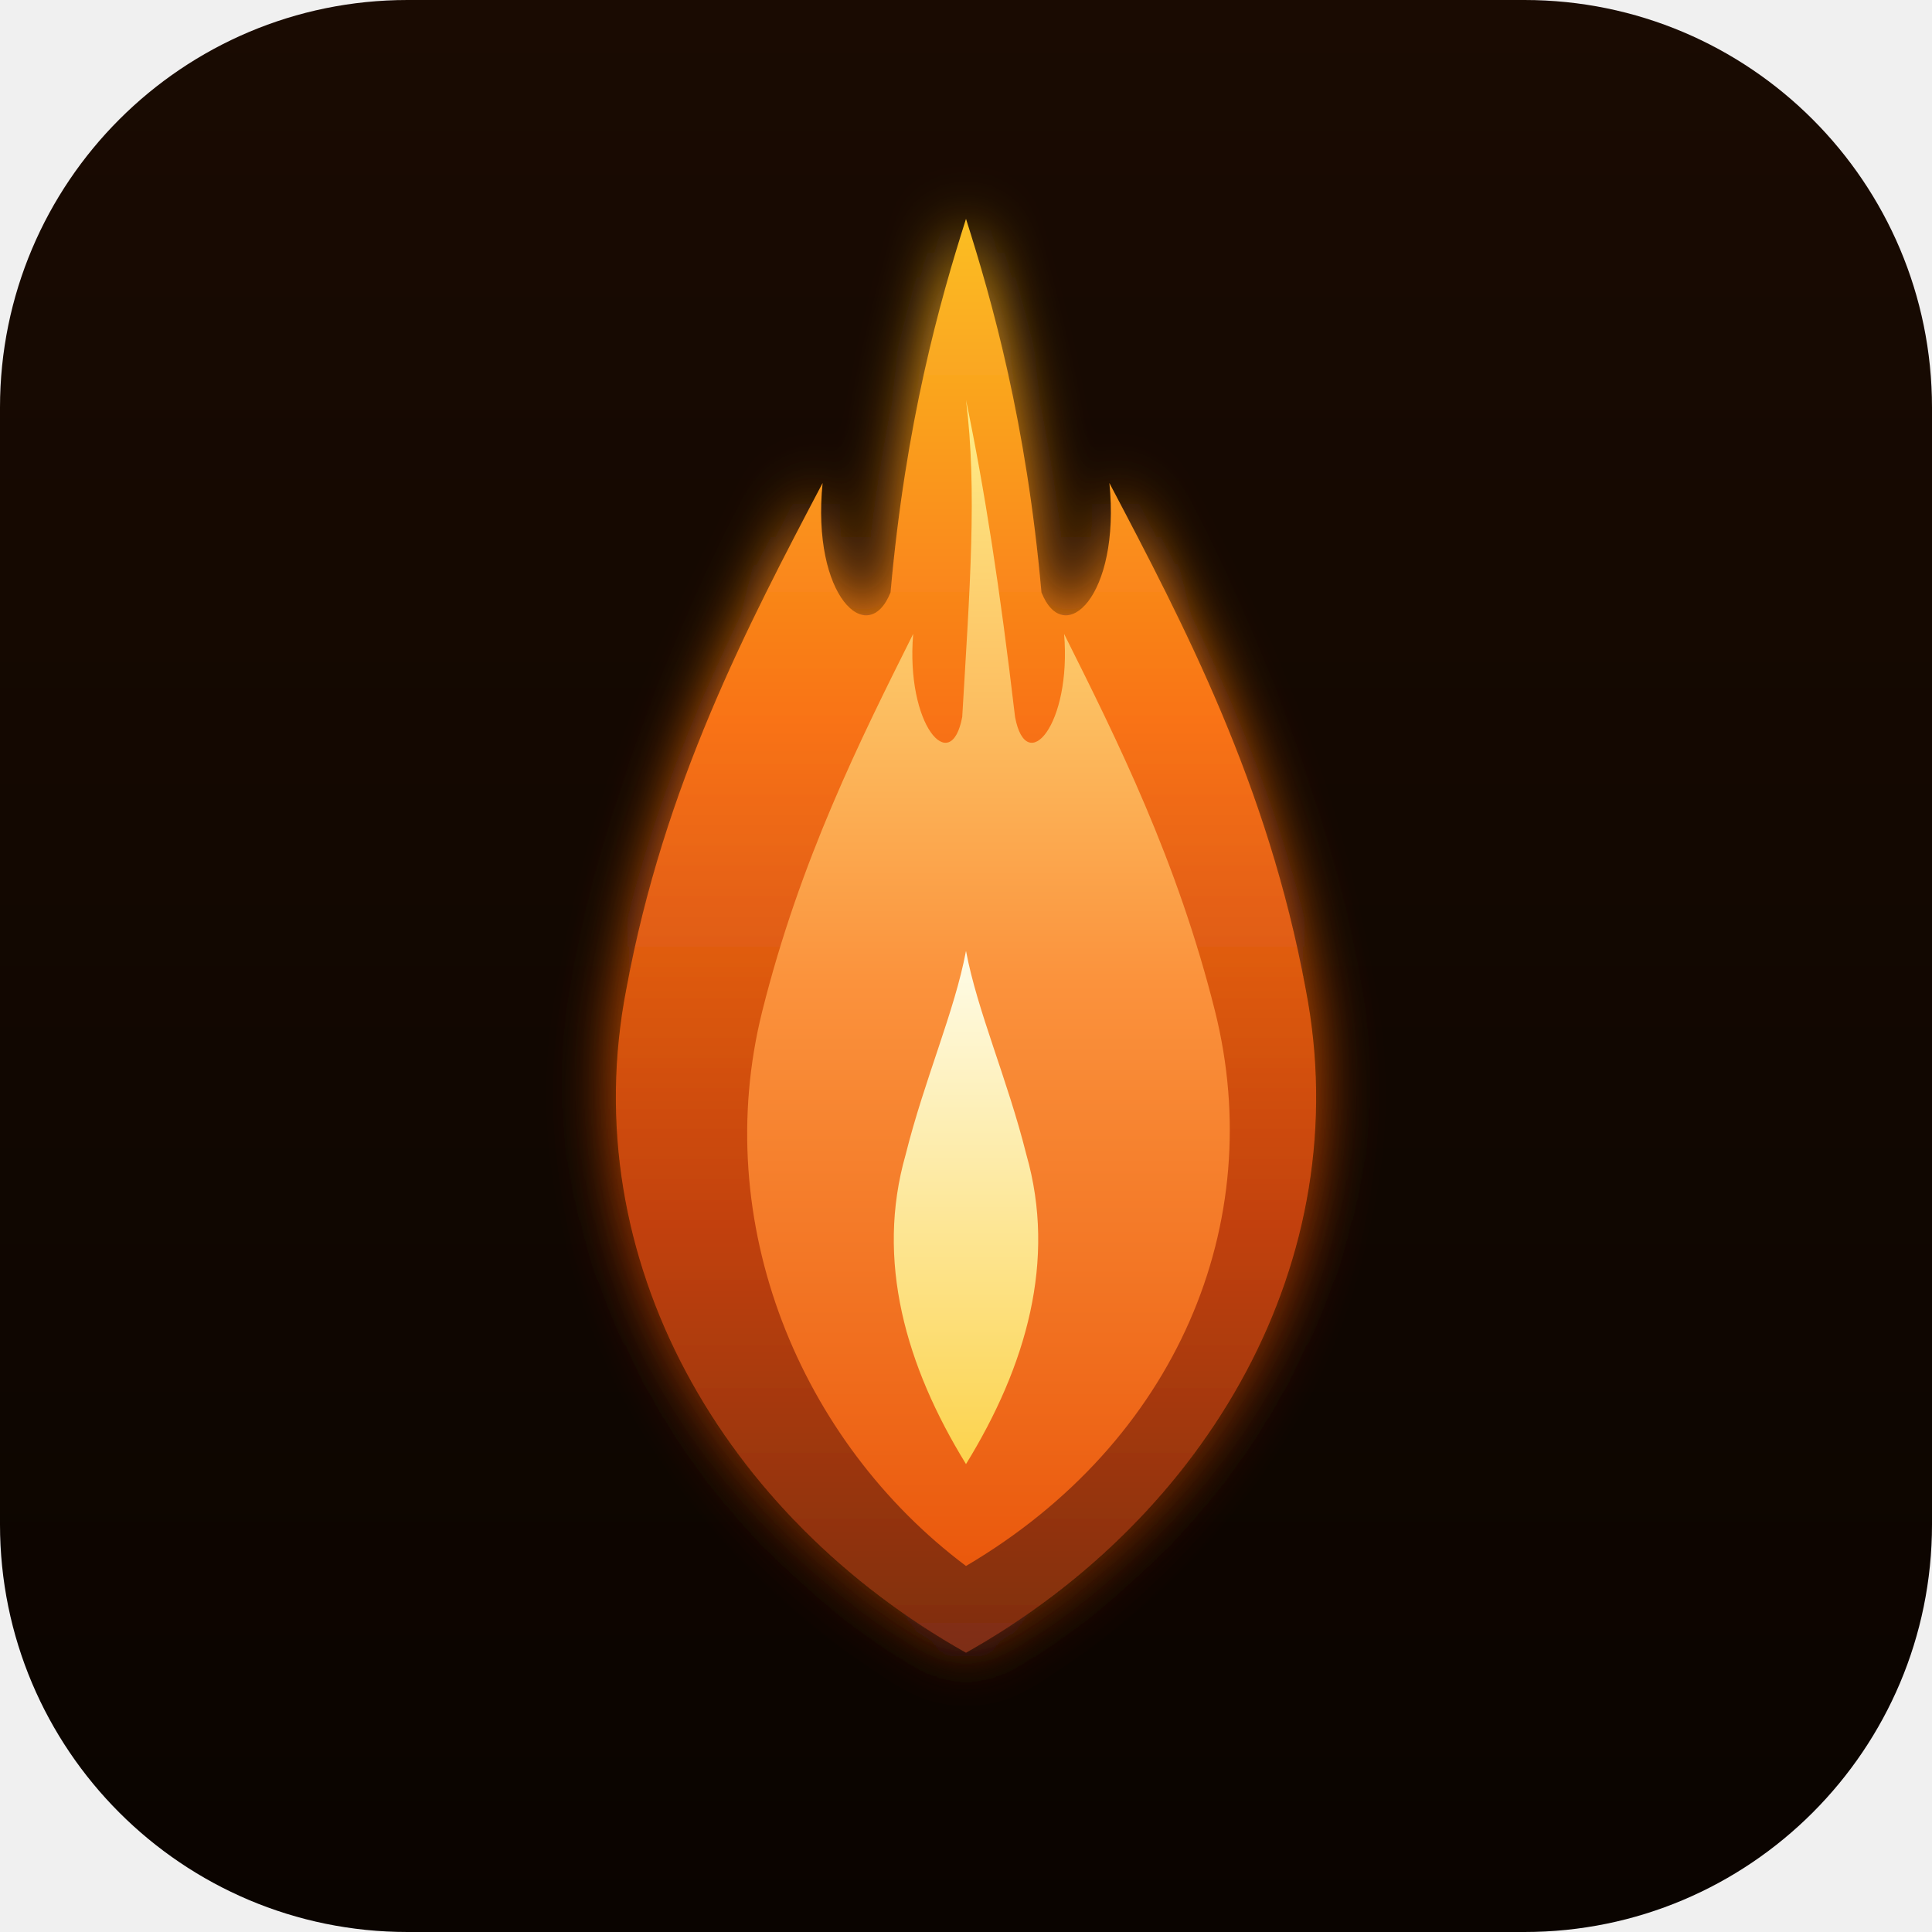
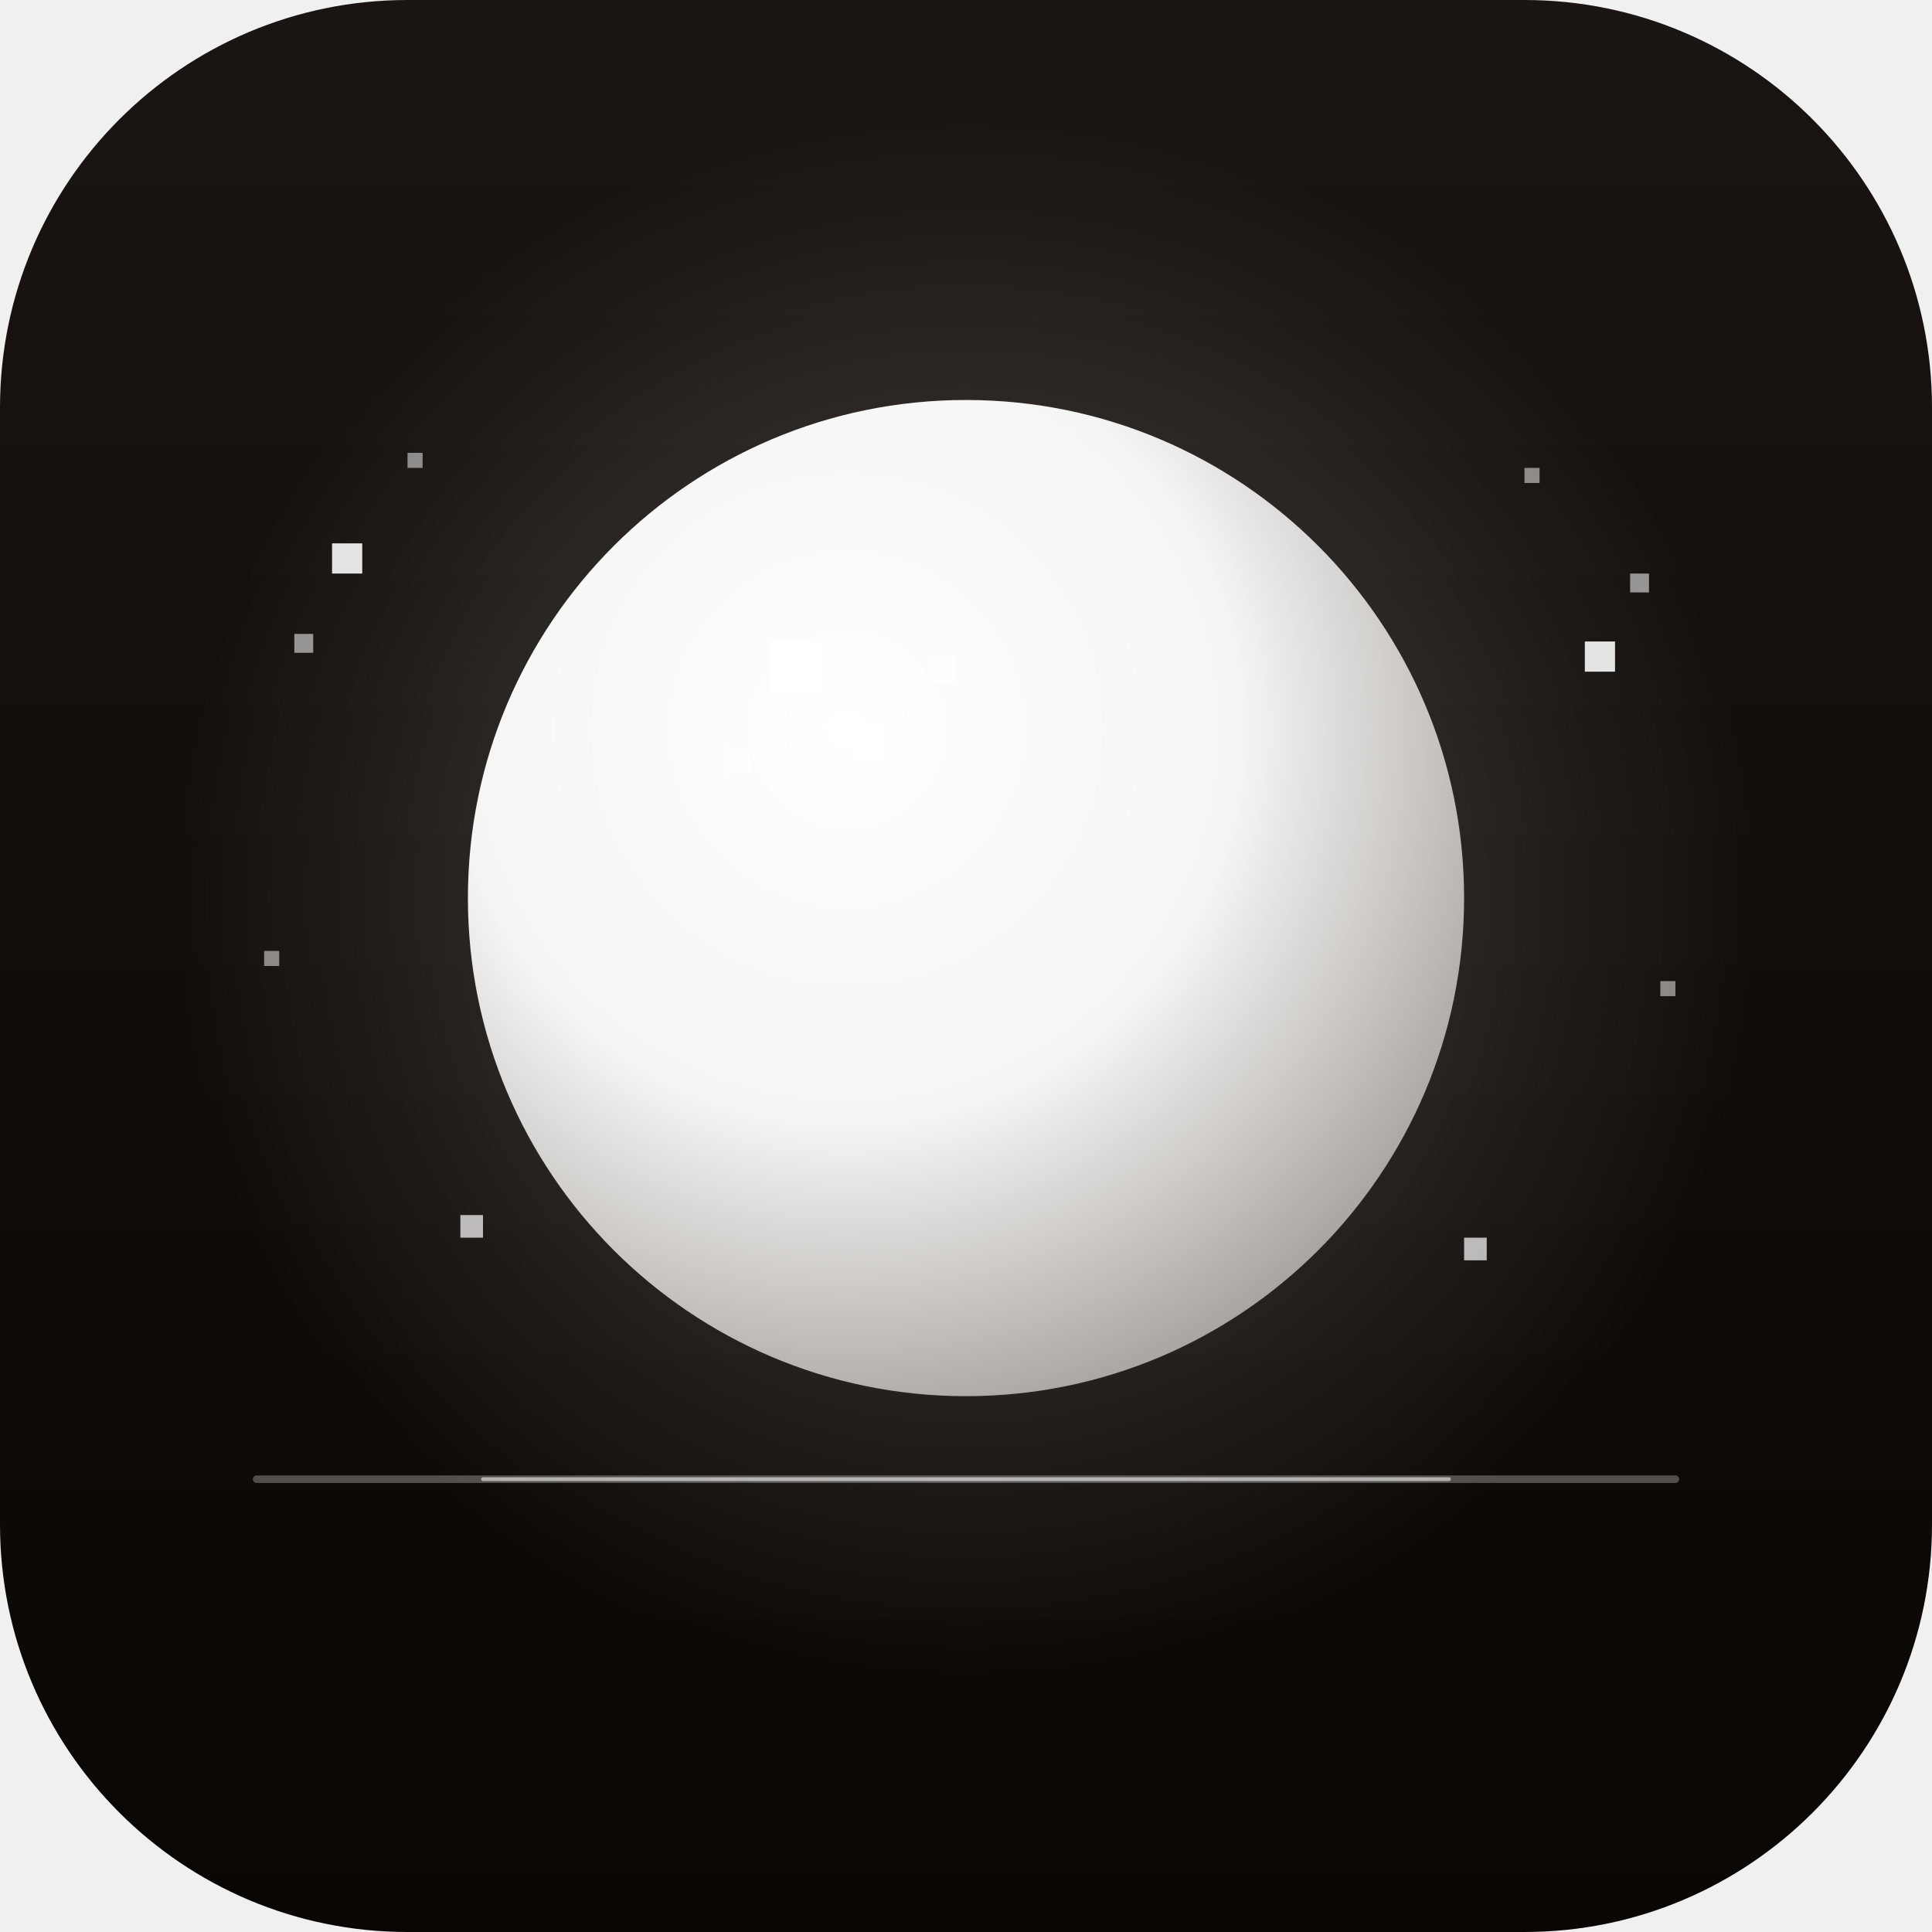
<svg xmlns="http://www.w3.org/2000/svg" viewBox="0 0 512 512">
  <defs>
    <linearGradient id="bg" x1="0" y1="0" x2="0" y2="1">
-       <stop offset="0%" stop-color="#1a0b02" />
-       <stop offset="100%" stop-color="#0a0400" />
+       <stop offset="0%" stop-color="#1a1512" />
+       <stop offset="100%" stop-color="#0a0603" />
    </linearGradient>
-     <linearGradient id="f1" x1=".5" y1="1" x2=".5" y2="0">
-       <stop offset="0%" stop-color="#7c2d12" />
-       <stop offset="30%" stop-color="#c2410c" />
-       <stop offset="65%" stop-color="#f97316" />
-       <stop offset="100%" stop-color="#fbbf24" />
-     </linearGradient>
-     <linearGradient id="f2" x1=".5" y1="1" x2=".5" y2="0">
-       <stop offset="0%" stop-color="#ea580c" />
-       <stop offset="50%" stop-color="#fb923c" />
-       <stop offset="100%" stop-color="#fef08a" />
-     </linearGradient>
-     <linearGradient id="f3" x1=".5" y1="1" x2=".5" y2="0">
-       <stop offset="0%" stop-color="#fcd34d" />
-       <stop offset="100%" stop-color="#fefce8" />
-     </linearGradient>
-     <filter id="glow" x="-20%" y="-10%" width="140%" height="130%">
-       <feGaussianBlur stdDeviation="8" result="blur" />
-       <feMerge>
-         <feMergeNode in="blur" />
-         <feMergeNode in="SourceGraphic" />
-       </feMerge>
-     </filter>
+     <radialGradient id="bloom" cx=".5" cy=".5" r=".5">
+       <stop offset="0%" stop-color="#ffffff" stop-opacity="0.35" />
+       <stop offset="60%" stop-color="#ffffff" stop-opacity="0.10" />
+       <stop offset="100%" stop-color="#ffffff" stop-opacity="0" />
+     </radialGradient>
+     <radialGradient id="orb" cx=".38" cy=".33" r=".72">
+       <stop offset="0%" stop-color="#ffffff" />
+       <stop offset="55%" stop-color="#f5f5f4" />
+       <stop offset="100%" stop-color="#a8a29e" />
+     </radialGradient>
  </defs>
  <rect width="512" height="512" rx="108" fill="url(#bg)" />
-   <path filter="url(#glow)" fill="url(#f1)" d="     M 256,438     C 192,402 152,334 166,262     C 176,208 198,166 218,128     C 215,158 230,172 236,157     C 240,112 249,80 256,58     C 263,80 272,112 276,157     C 282,172 297,158 294,128     C 314,166 336,208 346,262     C 360,334 320,402 256,438 Z   " />
-   <path fill="url(#f2)" d="     M 256,415     C 212,382 188,324 202,268     C 212,228 228,196 242,168     C 240,192 252,206 255,190     C 257,156 259,130 256,106     C 261,130 265,156 269,190     C 272,206 284,192 282,168     C 296,196 312,228 322,268     C 336,324 312,382 256,415 Z   " />
-   <path fill="url(#f3)" d="     M 256,388     C 240,362 232,334 240,306     C 245,286 253,268 256,252     C 259,268 267,286 272,306     C 280,334 272,362 256,388 Z   " />
+   <circle cx="256" cy="238" r="210" fill="url(#bloom)" />
+   <line x1="68" y1="392" x2="444" y2="392" stroke="#ffffff" stroke-width="2" stroke-linecap="round" opacity="0.28" />
+   <line x1="128" y1="392" x2="384" y2="392" stroke="#ffffff" stroke-width="1" stroke-linecap="round" opacity="0.55" />
+   <circle cx="256" cy="238" r="132" fill="url(#orb)" />
+   <rect x="204" y="170" width="14" height="14" fill="#ffffff" opacity="0.95" />
+   <rect x="226" y="192" width="9" height="9" fill="#ffffff" opacity="0.85" />
+   <rect x="192" y="198" width="7" height="7" fill="#ffffff" opacity="0.7" />
+   <rect x="246" y="174" width="7" height="7" fill="#ffffff" opacity="0.68" />
+   <rect x="216" y="210" width="5" height="5" fill="#ffffff" opacity="0.55" />
+   <rect x="88" y="144" width="8" height="8" fill="#ffffff" opacity="0.88" />
+   <rect x="78" y="168" width="5" height="5" fill="#ffffff" opacity="0.55" />
+   <rect x="108" y="120" width="4" height="4" fill="#ffffff" opacity="0.5" />
+   <rect x="420" y="170" width="8" height="8" fill="#ffffff" opacity="0.88" />
+   <rect x="432" y="152" width="5" height="5" fill="#ffffff" opacity="0.55" />
+   <rect x="404" y="124" width="4" height="4" fill="#ffffff" opacity="0.5" />
+   <rect x="122" y="322" width="6" height="6" fill="#ffffff" opacity="0.7" />
+   <rect x="388" y="328" width="6" height="6" fill="#ffffff" opacity="0.7" />
+   <rect x="70" y="252" width="4" height="4" fill="#ffffff" opacity="0.5" />
+   <rect x="440" y="260" width="4" height="4" fill="#ffffff" opacity="0.5" />
</svg>
